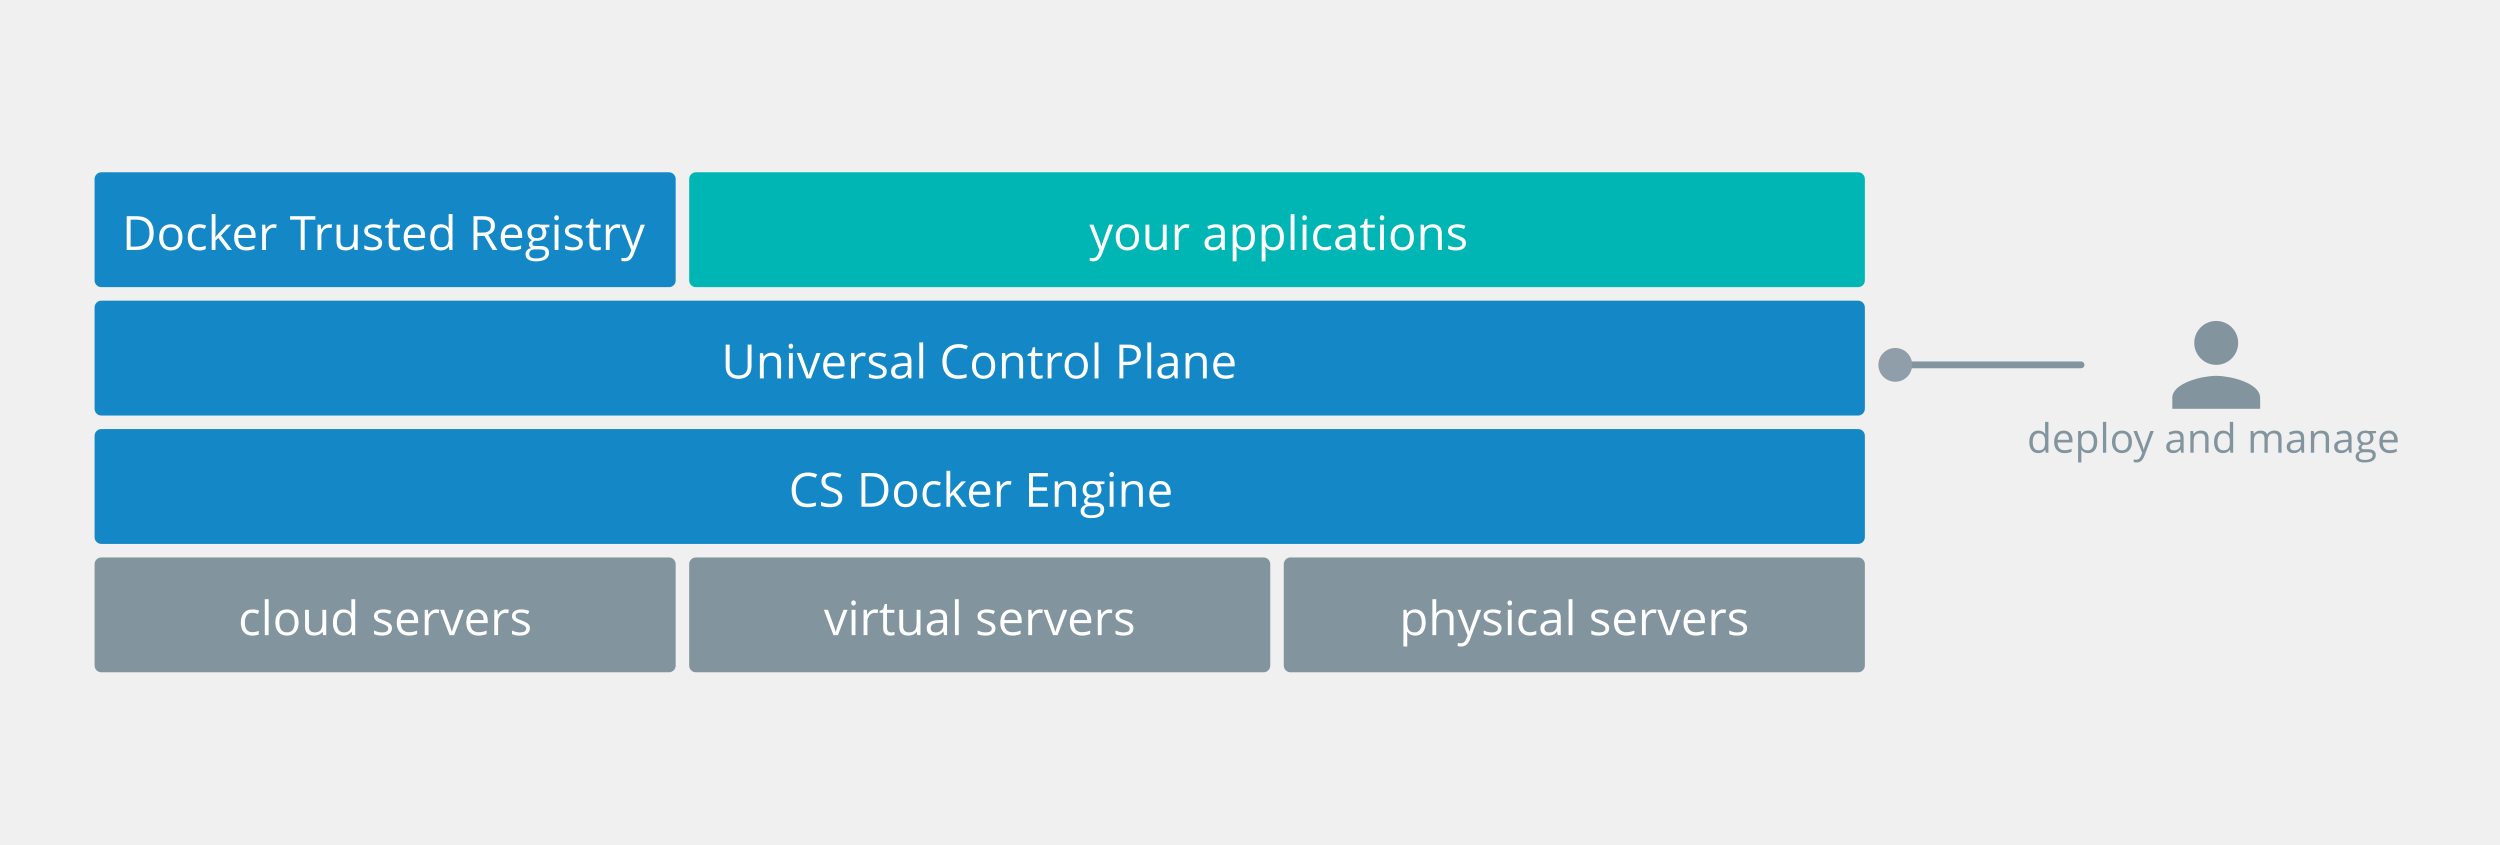
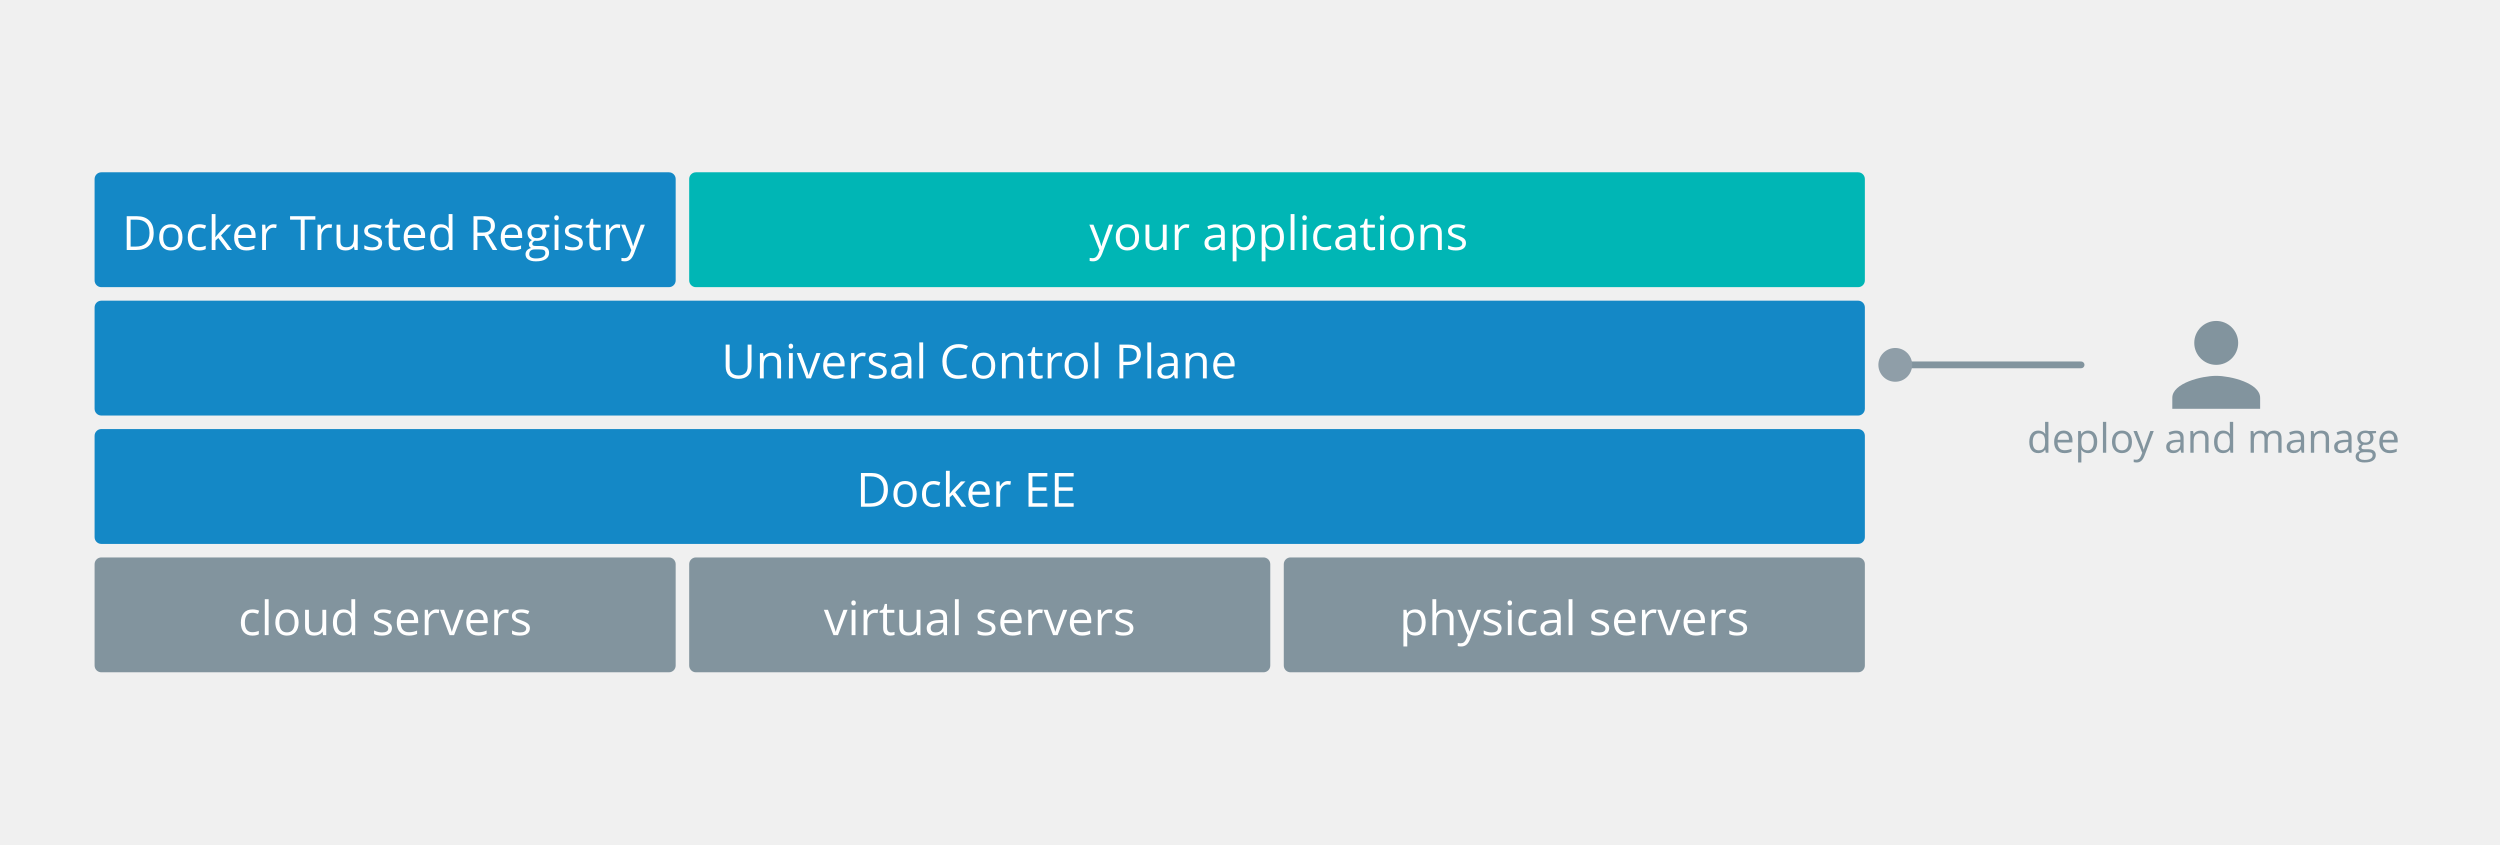
<svg xmlns="http://www.w3.org/2000/svg" width="740px" height="250px" viewBox="0 0 740 250" version="1.1">
  <defs />
  <g id="architecture-diagrams" stroke="none" stroke-width="1" fill="none" fill-rule="evenodd">
    <g id="architecture-1">
      <g id="Group" transform="translate(28, 51)">
        <g id="stack">
          <g id="servers" transform="translate(0, 114)">
            <g id="cloud">
              <rect id="Rectangle-138" fill="#82949E" x="0" y="0" width="172" height="34" rx="2" />
              <text id="cloud-servers" font-family="OpenSans, Open Sans" font-size="14" font-weight="normal" fill="#FFFFFF">
                <tspan x="42.51" y="23">cloud servers</tspan>
              </text>
            </g>
            <g id="virtual" transform="translate(176, 0)">
              <rect id="Rectangle-138" fill="#82949E" x="0" y="0" width="172" height="34" rx="2" />
              <text id="virtual-servers" font-family="OpenSans, Open Sans" font-size="14" font-weight="normal" fill="#FFFFFF">
                <tspan x="39.861" y="23">virtual servers</tspan>
              </text>
            </g>
            <g id="physical" transform="translate(352, 0)">
              <rect id="Rectangle-138" fill="#82949E" x="0" y="0" width="172" height="34" rx="2" />
              <text id="physical-servers" font-family="OpenSans, Open Sans" font-size="14" font-weight="normal" fill="#FFFFFF">
                <tspan x="34.208" y="23">physical servers</tspan>
              </text>
            </g>
          </g>
          <g id="docker" transform="translate(0, 76)">
            <rect id="Rectangle-138" fill="#1488C6" x="0" y="0" width="524" height="34" rx="2" />
-             <text id="CS-Docker-Engine" font-family="OpenSans, Open Sans" font-size="14" font-weight="normal" fill="#FFFFFF">
-               <tspan x="205.464" y="23">CS Docker Engine</tspan>
+             <text id="Docker-Enterprise-Edition" font-family="OpenSans, Open Sans" font-size="14" font-weight="normal" fill="#FFFFFF">
+               <tspan x="225.464" y="23">Docker EE</tspan>
            </text>
          </g>
          <g id="ucp" transform="translate(0, 38)">
            <rect id="Rectangle-138" fill="#1488C6" x="0" y="0" width="524" height="34" rx="2" />
            <text id="Universal-Control-Pl" font-family="OpenSans, Open Sans" font-size="14" font-weight="normal" fill="#FFFFFF">
              <tspan x="185.537" y="23">Universal Control Plane</tspan>
            </text>
          </g>
          <g id="dtr">
            <rect id="Rectangle-138" fill="#1488C6" x="0" y="0" width="172" height="34" rx="2" />
            <text id="Docker-Trusted-Regis" font-family="OpenSans, Open Sans" font-size="14" font-weight="normal" fill="#FFFFFF">
              <tspan x="8.132" y="23">Docker Trusted Registry</tspan>
            </text>
          </g>
          <g id="your-apps" transform="translate(176, 0)">
            <rect id="Rectangle-138" fill="#00B6B5" x="0" y="0" width="348" height="34" rx="2" />
            <text id="your-applications" font-family="OpenSans, Open Sans" font-size="14" font-weight="normal" fill="#FFFFFF">
              <tspan x="118.428" y="23">your applications</tspan>
            </text>
          </g>
        </g>
        <g id="user" transform="translate(528, 44)">
          <g transform="translate(44, 0)" fill="#82949E">
            <text id="deploy-and-manage" font-family="OpenSans, Open Sans" font-size="12" font-weight="normal">
              <tspan x="0" y="39">deploy and manage</tspan>
            </text>
            <path d="M56,13 C59.591,13 62.5,10.083 62.5,6.5 C62.5,2.909 59.591,0 56,0 C52.409,0 49.5,2.909 49.5,6.5 C49.5,10.083 52.409,13 56,13 L56,13 Z M56,16.25 C51.669,16.25 43,18.419 43,22.75 L43,26 L69,26 L69,22.75 C69,18.419 60.331,16.25 56,16.25 L56,16.25 Z" id="Shape" />
          </g>
          <g id="arrow" transform="translate(0, 8)">
            <path d="M1.5,5 L60,5" id="Line" stroke="#82949E" stroke-width="2" stroke-linecap="round" stroke-linejoin="round" />
            <circle id="Oval" fill="#8F9EA8" cx="5" cy="5" r="5" />
          </g>
        </g>
      </g>
    </g>
  </g>
</svg>
